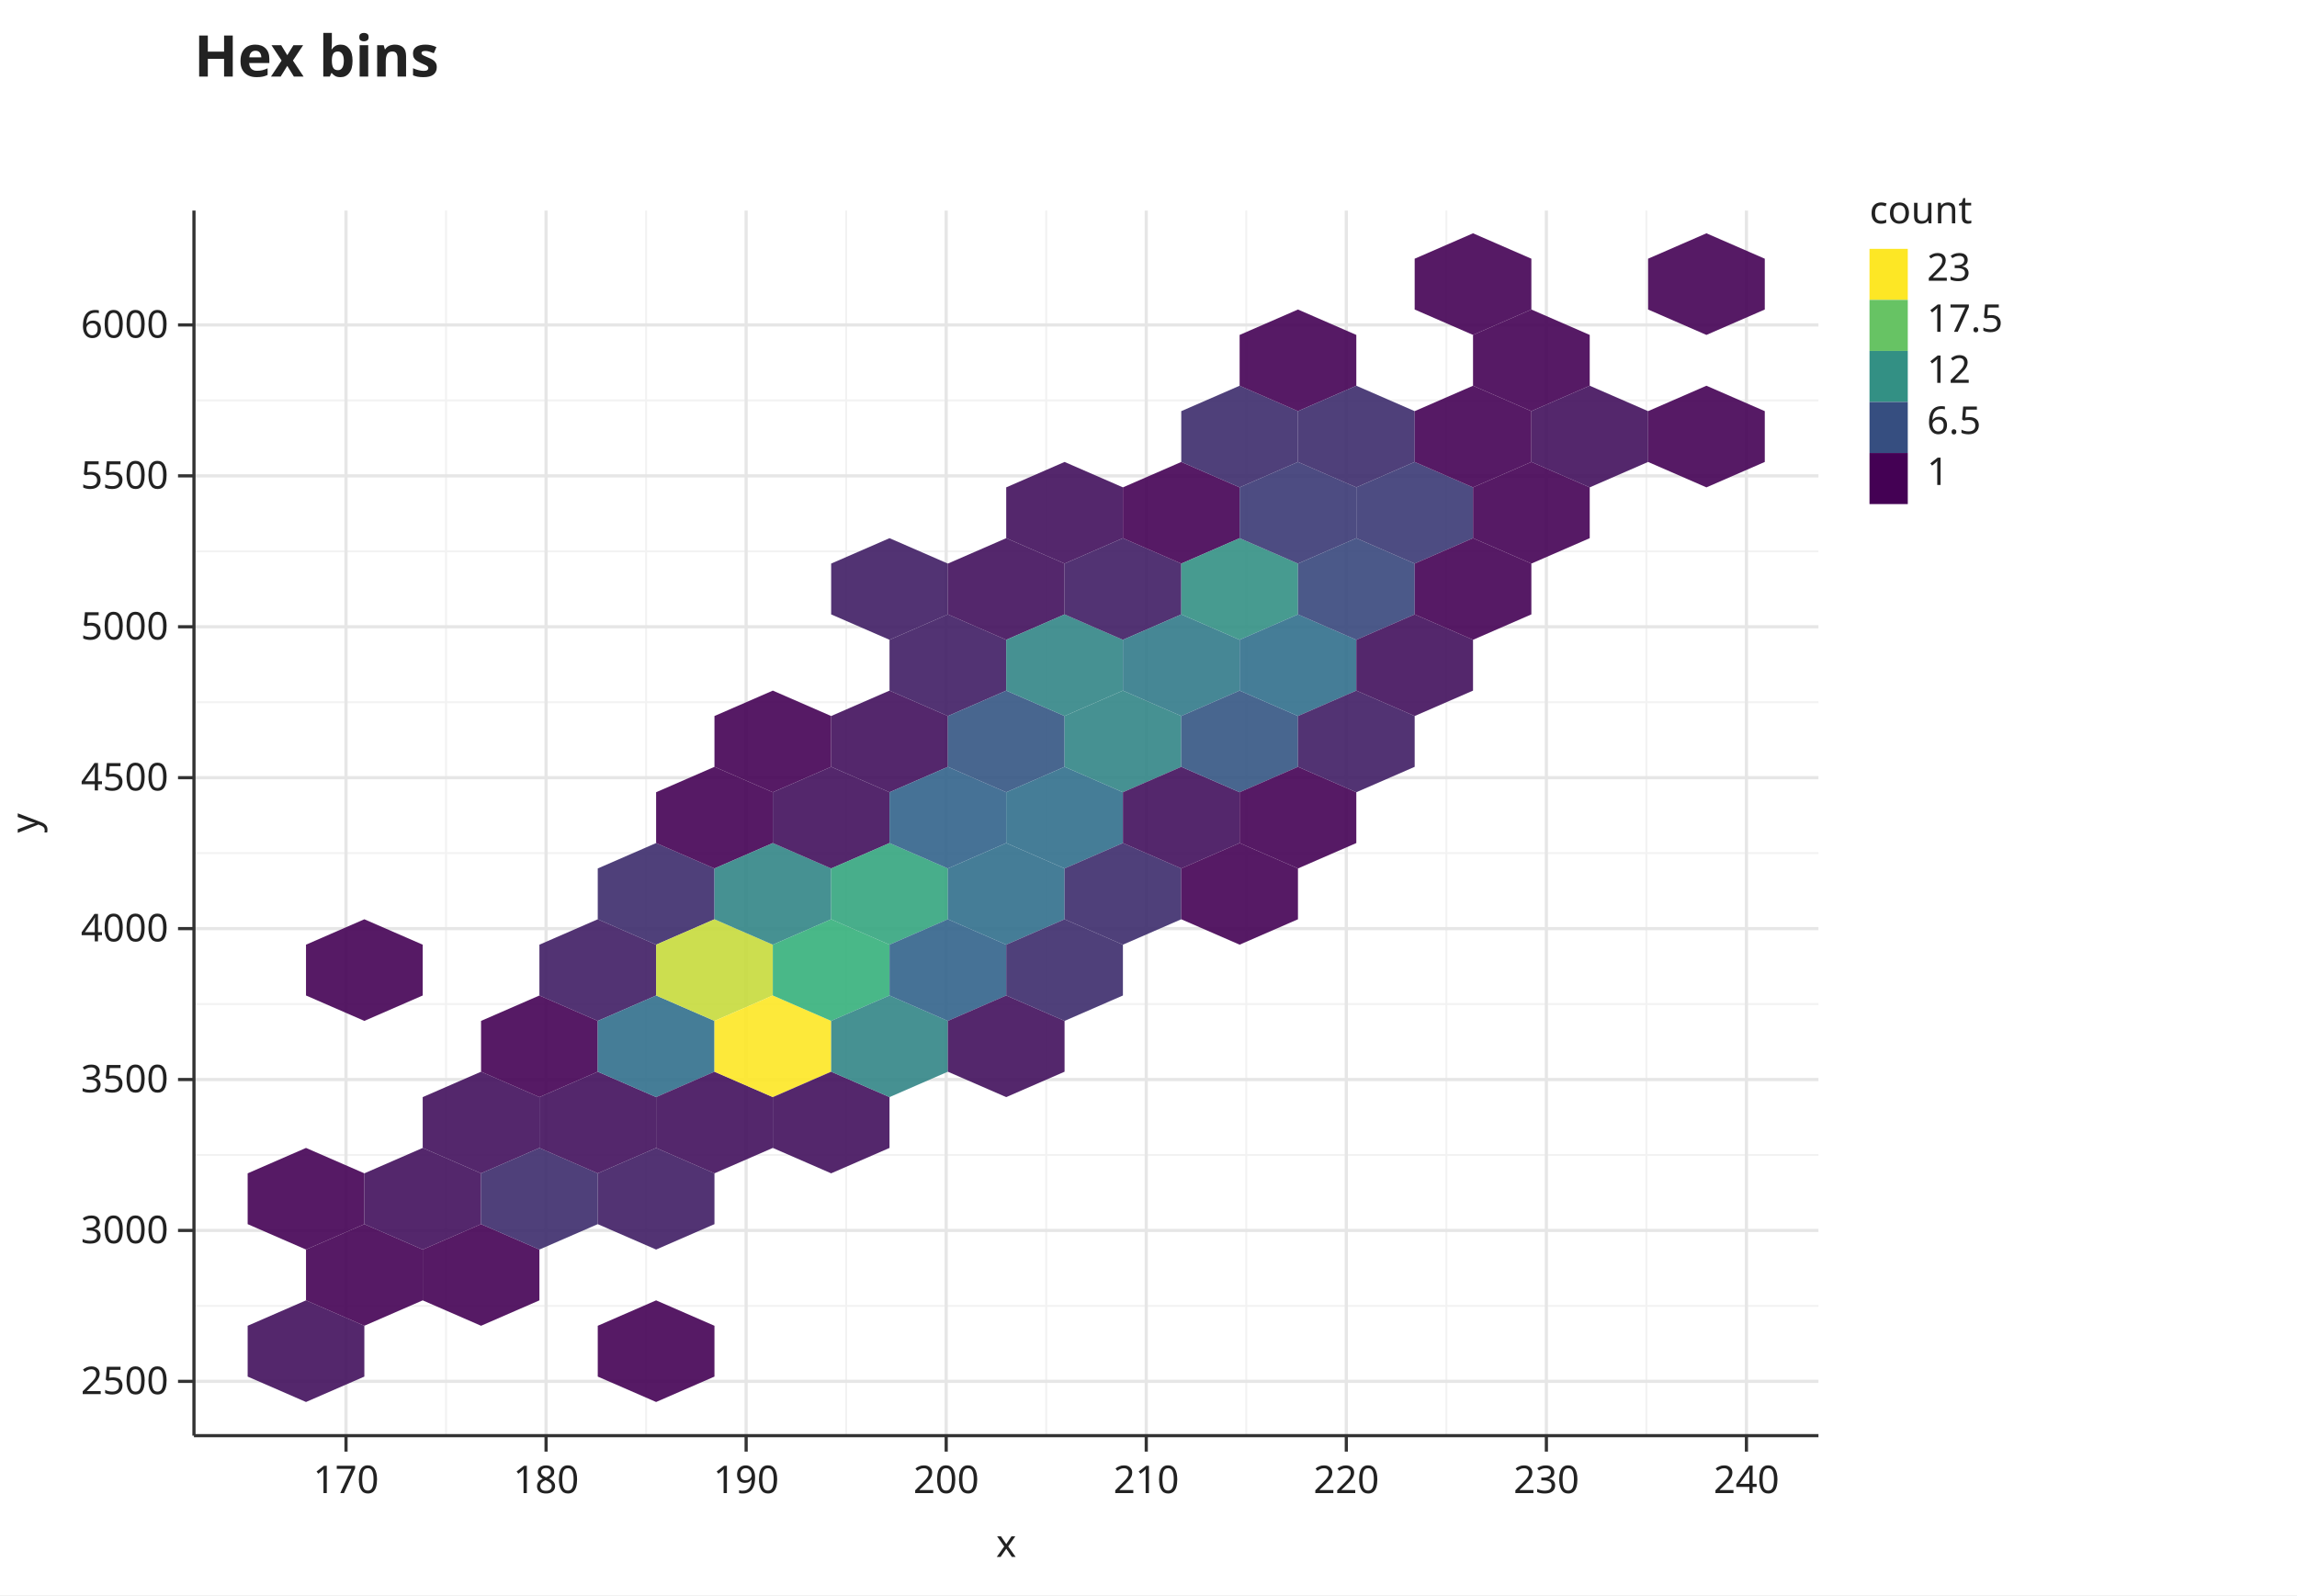
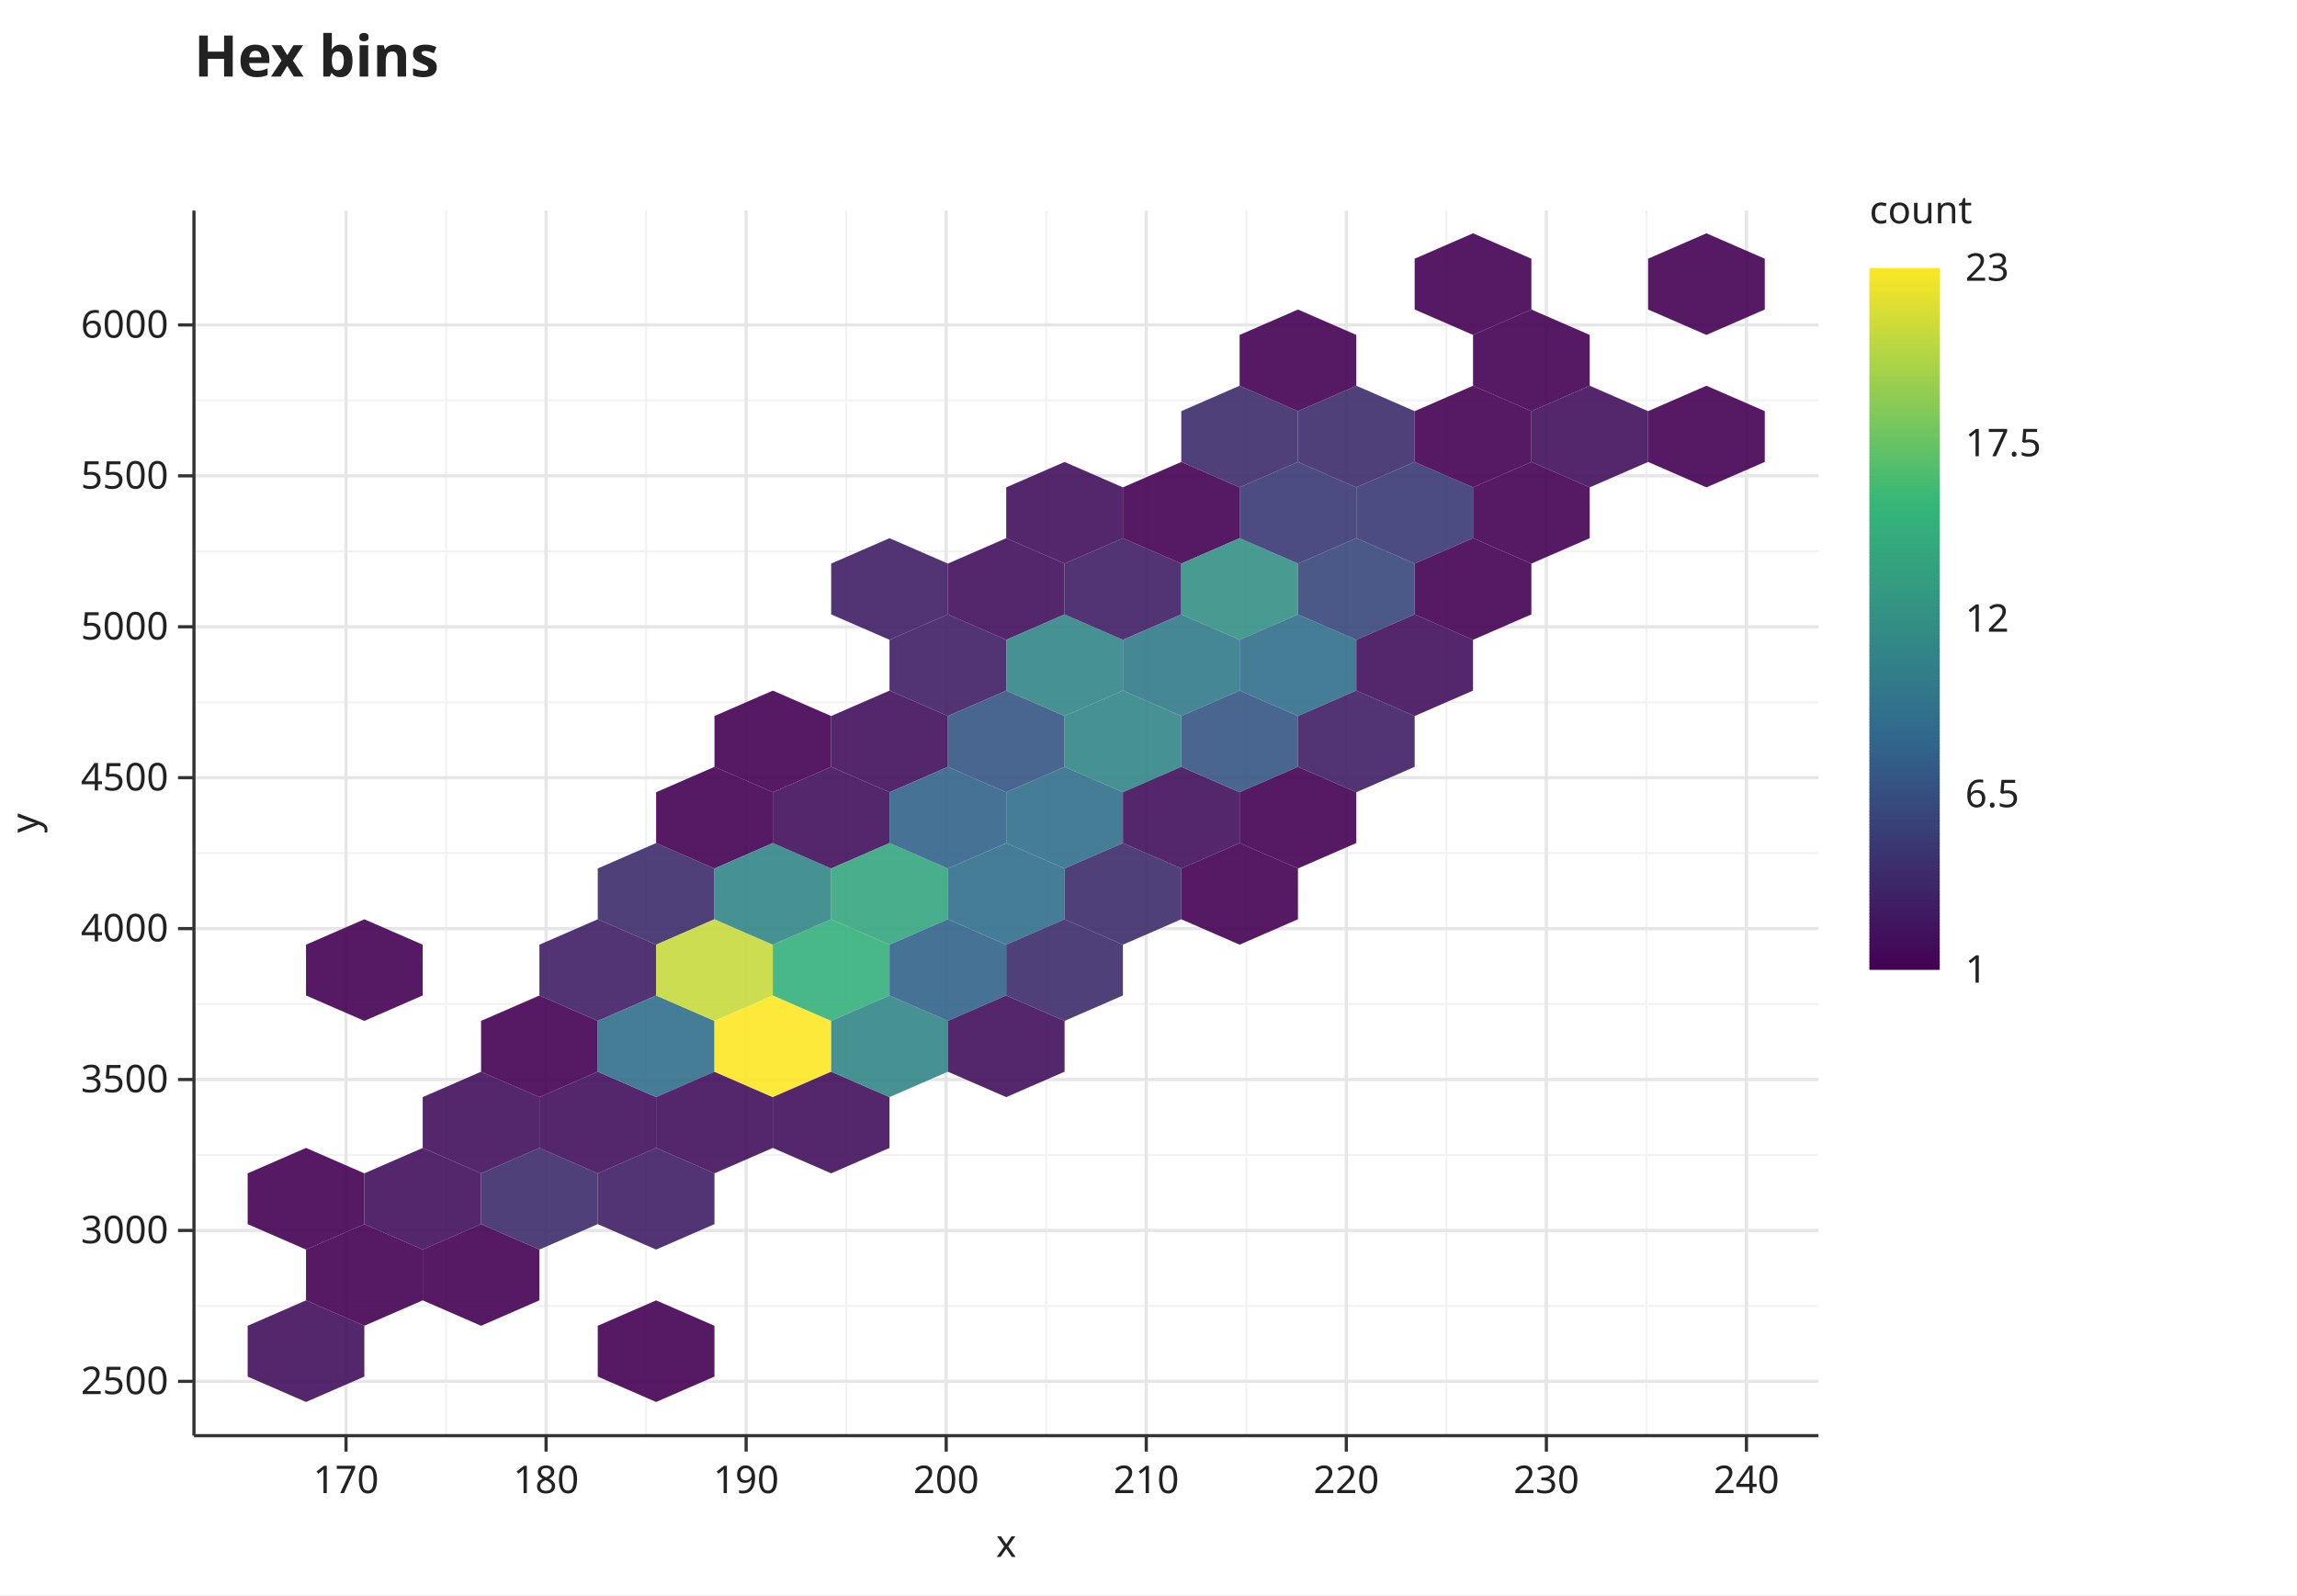
<svg xmlns="http://www.w3.org/2000/svg" width="720" height="500" viewBox="0 0 720 500" role="img" aria-label="Hex bins">
  <rect class="algraf-background" x="0" y="0" width="720" height="500" fill="#ffffff" />
  <text class="algraf-title" x="60.8" y="24" font-family="system-ui, sans-serif" font-size="18" font-weight="600" fill="#222222">Hex bins</text>
  <rect class="algraf-plot-area" x="60.8" y="66" width="509.2" height="384" fill="#ffffff" />
  <g class="algraf-grid">
    <line x1="139.814" y1="66" x2="139.814" y2="450" stroke="#f2f2f2" stroke-width="0.6" />
    <line x1="202.523" y1="66" x2="202.523" y2="450" stroke="#f2f2f2" stroke-width="0.6" />
    <line x1="265.233" y1="66" x2="265.233" y2="450" stroke="#f2f2f2" stroke-width="0.6" />
    <line x1="327.942" y1="66" x2="327.942" y2="450" stroke="#f2f2f2" stroke-width="0.6" />
    <line x1="390.651" y1="66" x2="390.651" y2="450" stroke="#f2f2f2" stroke-width="0.6" />
    <line x1="453.361" y1="66" x2="453.361" y2="450" stroke="#f2f2f2" stroke-width="0.6" />
    <line x1="516.07" y1="66" x2="516.07" y2="450" stroke="#f2f2f2" stroke-width="0.6" />
    <line x1="60.8" y1="409.326" x2="570" y2="409.326" stroke="#f2f2f2" stroke-width="0.6" />
    <line x1="60.8" y1="362.022" x2="570" y2="362.022" stroke="#f2f2f2" stroke-width="0.6" />
    <line x1="60.8" y1="314.718" x2="570" y2="314.718" stroke="#f2f2f2" stroke-width="0.6" />
    <line x1="60.8" y1="267.414" x2="570" y2="267.414" stroke="#f2f2f2" stroke-width="0.6" />
    <line x1="60.8" y1="220.109" x2="570" y2="220.109" stroke="#f2f2f2" stroke-width="0.6" />
    <line x1="60.8" y1="172.805" x2="570" y2="172.805" stroke="#f2f2f2" stroke-width="0.6" />
    <line x1="60.8" y1="125.501" x2="570" y2="125.501" stroke="#f2f2f2" stroke-width="0.6" />
    <line x1="108.459" y1="66" x2="108.459" y2="450" stroke="#e6e6e6" stroke-width="1" />
    <line x1="171.168" y1="66" x2="171.168" y2="450" stroke="#e6e6e6" stroke-width="1" />
    <line x1="233.878" y1="66" x2="233.878" y2="450" stroke="#e6e6e6" stroke-width="1" />
    <line x1="296.587" y1="66" x2="296.587" y2="450" stroke="#e6e6e6" stroke-width="1" />
    <line x1="359.297" y1="66" x2="359.297" y2="450" stroke="#e6e6e6" stroke-width="1" />
    <line x1="422.006" y1="66" x2="422.006" y2="450" stroke="#e6e6e6" stroke-width="1" />
    <line x1="484.715" y1="66" x2="484.715" y2="450" stroke="#e6e6e6" stroke-width="1" />
    <line x1="547.425" y1="66" x2="547.425" y2="450" stroke="#e6e6e6" stroke-width="1" />
    <line x1="60.8" y1="432.978" x2="570" y2="432.978" stroke="#e6e6e6" stroke-width="1" />
    <line x1="60.8" y1="385.674" x2="570" y2="385.674" stroke="#e6e6e6" stroke-width="1" />
    <line x1="60.8" y1="338.37" x2="570" y2="338.37" stroke="#e6e6e6" stroke-width="1" />
    <line x1="60.8" y1="291.066" x2="570" y2="291.066" stroke="#e6e6e6" stroke-width="1" />
    <line x1="60.8" y1="243.761" x2="570" y2="243.761" stroke="#e6e6e6" stroke-width="1" />
    <line x1="60.8" y1="196.457" x2="570" y2="196.457" stroke="#e6e6e6" stroke-width="1" />
    <line x1="60.8" y1="149.153" x2="570" y2="149.153" stroke="#e6e6e6" stroke-width="1" />
    <line x1="60.8" y1="101.849" x2="570" y2="101.849" stroke="#e6e6e6" stroke-width="1" />
  </g>
  <g class="algraf-layer algraf-geom-hexbin">
    <polygon points="95.917,439.444 77.627,431.481 77.627,415.554 95.917,407.59 114.207,415.554 114.207,431.481" fill="#410f5c" opacity="0.9" />
    <polygon points="95.917,391.663 77.627,383.7 77.627,367.773 95.917,359.81 114.207,367.773 114.207,383.7" fill="#440154" opacity="0.9" />
    <polygon points="114.207,415.554 95.917,407.59 95.917,391.663 114.207,383.7 132.498,391.663 132.498,407.59" fill="#440154" opacity="0.9" />
    <polygon points="114.207,319.992 95.917,312.029 95.917,296.102 114.207,288.139 132.498,296.102 132.498,312.029" fill="#440154" opacity="0.9" />
    <polygon points="132.498,391.663 114.207,383.7 114.207,367.773 132.498,359.81 150.788,367.773 150.788,383.7" fill="#410f5c" opacity="0.9" />
    <polygon points="150.788,415.554 132.498,407.59 132.498,391.663 150.788,383.7 169.078,391.663 169.078,407.59" fill="#440154" opacity="0.9" />
    <polygon points="150.788,367.773 132.498,359.81 132.498,343.883 150.788,335.919 169.078,343.883 169.078,359.81" fill="#410f5c" opacity="0.9" />
    <polygon points="169.078,391.663 150.788,383.7 150.788,367.773 169.078,359.81 187.368,367.773 187.368,383.7" fill="#3c2b6c" opacity="0.9" />
    <polygon points="169.078,343.883 150.788,335.919 150.788,319.992 169.078,312.029 187.368,319.992 187.368,335.919" fill="#440154" opacity="0.9" />
    <polygon points="187.368,367.773 169.078,359.81 169.078,343.883 187.368,335.919 205.659,343.883 205.659,359.81" fill="#410f5c" opacity="0.9" />
    <polygon points="187.368,319.992 169.078,312.029 169.078,296.102 187.368,288.139 205.659,296.102 205.659,312.029" fill="#3f1d64" opacity="0.9" />
    <polygon points="205.659,439.444 187.368,431.481 187.368,415.554 205.659,407.59 223.949,415.554 223.949,431.481" fill="#440154" opacity="0.9" />
    <polygon points="205.659,391.663 187.368,383.7 187.368,367.773 205.659,359.81 223.949,367.773 223.949,383.7" fill="#3f1d64" opacity="0.9" />
    <polygon points="205.659,343.883 187.368,335.919 187.368,319.992 205.659,312.029 223.949,319.992 223.949,335.919" fill="#316f8c" opacity="0.9" />
    <polygon points="205.659,296.102 187.368,288.139 187.368,272.212 205.659,264.248 223.949,272.212 223.949,288.139" fill="#3c2b6c" opacity="0.9" />
    <polygon points="223.949,367.773 205.659,359.81 205.659,343.883 223.949,335.919 242.239,343.883 242.239,359.81" fill="#410f5c" opacity="0.9" />
    <polygon points="223.949,319.992 205.659,312.029 205.659,296.102 223.949,288.139 242.239,296.102 242.239,312.029" fill="#c6da3c" opacity="0.9" />
    <polygon points="223.949,272.212 205.659,264.248 205.659,248.321 223.949,240.358 242.239,248.321 242.239,264.248" fill="#440154" opacity="0.9" />
    <polygon points="242.239,343.883 223.949,335.919 223.949,319.992 242.239,312.029 260.529,319.992 260.529,335.919" fill="#fde725" opacity="0.9" />
    <polygon points="242.239,296.102 223.949,288.139 223.949,272.212 242.239,264.248 260.529,272.212 260.529,288.139" fill="#328586" opacity="0.9" />
    <polygon points="242.239,248.321 223.949,240.358 223.949,224.431 242.239,216.467 260.529,224.431 260.529,240.358" fill="#440154" opacity="0.9" />
    <polygon points="260.529,367.773 242.239,359.81 242.239,343.883 260.529,335.919 278.82,343.883 278.82,359.81" fill="#410f5c" opacity="0.9" />
    <polygon points="260.529,319.992 242.239,312.029 242.239,296.102 260.529,288.139 278.82,296.102 278.82,312.029" fill="#35b07b" opacity="0.9" />
    <polygon points="260.529,272.212 242.239,264.248 242.239,248.321 260.529,240.358 278.82,248.321 278.82,264.248" fill="#410f5c" opacity="0.9" />
    <polygon points="278.82,343.883 260.529,335.919 260.529,319.992 278.82,312.029 297.11,319.992 297.11,335.919" fill="#328586" opacity="0.9" />
    <polygon points="278.82,296.102 260.529,288.139 260.529,272.212 278.82,264.248 297.11,272.212 297.11,288.139" fill="#34a57e" opacity="0.9" />
    <polygon points="278.82,248.321 260.529,240.358 260.529,224.431 278.82,216.467 297.11,224.431 297.11,240.358" fill="#410f5c" opacity="0.9" />
    <polygon points="278.82,200.541 260.529,192.577 260.529,176.65 278.82,168.687 297.11,176.65 297.11,192.577" fill="#3f1d64" opacity="0.9" />
    <polygon points="297.11,319.992 278.82,312.029 278.82,296.102 297.11,288.139 315.4,296.102 315.4,312.029" fill="#32638b" opacity="0.9" />
    <polygon points="297.11,272.212 278.82,264.248 278.82,248.321 297.11,240.358 315.4,248.321 315.4,264.248" fill="#32638b" opacity="0.9" />
    <polygon points="297.11,224.431 278.82,216.467 278.82,200.541 297.11,192.577 315.4,200.541 315.4,216.467" fill="#3f1d64" opacity="0.9" />
    <polygon points="315.4,343.883 297.11,335.919 297.11,319.992 315.4,312.029 333.69,319.992 333.69,335.919" fill="#410f5c" opacity="0.9" />
    <polygon points="315.4,296.102 297.11,288.139 297.11,272.212 315.4,264.248 333.69,272.212 333.69,288.139" fill="#316f8c" opacity="0.9" />
    <polygon points="315.4,248.321 297.11,240.358 297.11,224.431 315.4,216.467 333.69,224.431 333.69,240.358" fill="#345583" opacity="0.9" />
    <polygon points="315.4,200.541 297.11,192.577 297.11,176.65 315.4,168.687 333.69,176.65 333.69,192.577" fill="#410f5c" opacity="0.9" />
    <polygon points="333.69,319.992 315.4,312.029 315.4,296.102 333.69,288.139 351.98,296.102 351.98,312.029" fill="#3c2b6c" opacity="0.9" />
    <polygon points="333.69,272.212 315.4,264.248 315.4,248.321 333.69,240.358 351.98,248.321 351.98,264.248" fill="#316f8c" opacity="0.9" />
    <polygon points="333.69,224.431 315.4,216.467 315.4,200.541 333.69,192.577 351.98,200.541 351.98,216.467" fill="#328586" opacity="0.9" />
    <polygon points="333.69,176.65 315.4,168.687 315.4,152.76 333.69,144.796 351.98,152.76 351.98,168.687" fill="#410f5c" opacity="0.9" />
    <polygon points="351.98,296.102 333.69,288.139 333.69,272.212 351.98,264.248 370.271,272.212 370.271,288.139" fill="#3c2b6c" opacity="0.9" />
    <polygon points="351.98,248.321 333.69,240.358 333.69,224.431 351.98,216.467 370.271,224.431 370.271,240.358" fill="#328586" opacity="0.9" />
    <polygon points="351.98,200.541 333.69,192.577 333.69,176.65 351.98,168.687 370.271,176.65 370.271,192.577" fill="#3f1d64" opacity="0.9" />
    <polygon points="370.271,272.212 351.98,264.248 351.98,248.321 370.271,240.358 388.561,248.321 388.561,264.248" fill="#410f5c" opacity="0.9" />
    <polygon points="370.271,224.431 351.98,216.467 351.98,200.541 370.271,192.577 388.561,200.541 388.561,216.467" fill="#327a89" opacity="0.9" />
    <polygon points="370.271,176.65 351.98,168.687 351.98,152.76 370.271,144.796 388.561,152.76 388.561,168.687" fill="#440154" opacity="0.9" />
    <polygon points="388.561,296.102 370.271,288.139 370.271,272.212 388.561,264.248 406.851,272.212 406.851,288.139" fill="#440154" opacity="0.9" />
    <polygon points="388.561,248.321 370.271,240.358 370.271,224.431 388.561,216.467 406.851,224.431 406.851,240.358" fill="#345583" opacity="0.9" />
    <polygon points="388.561,200.541 370.271,192.577 370.271,176.65 388.561,168.687 406.851,176.65 406.851,192.577" fill="#339084" opacity="0.9" />
    <polygon points="388.561,152.76 370.271,144.796 370.271,128.87 388.561,120.906 406.851,128.87 406.851,144.796" fill="#3c2b6c" opacity="0.9" />
    <polygon points="406.851,272.212 388.561,264.248 388.561,248.321 406.851,240.358 425.141,248.321 425.141,264.248" fill="#440154" opacity="0.9" />
    <polygon points="406.851,224.431 388.561,216.467 388.561,200.541 406.851,192.577 425.141,200.541 425.141,216.467" fill="#316f8c" opacity="0.9" />
    <polygon points="406.851,176.65 388.561,168.687 388.561,152.76 406.851,144.796 425.141,152.76 425.141,168.687" fill="#3a3974" opacity="0.9" />
    <polygon points="406.851,128.87 388.561,120.906 388.561,104.979 406.851,97.016 425.141,104.979 425.141,120.906" fill="#440154" opacity="0.9" />
    <polygon points="425.141,248.321 406.851,240.358 406.851,224.431 425.141,216.467 443.432,224.431 443.432,240.358" fill="#3f1d64" opacity="0.9" />
    <polygon points="425.141,200.541 406.851,192.577 406.851,176.65 425.141,168.687 443.432,176.65 443.432,192.577" fill="#37477c" opacity="0.9" />
    <polygon points="425.141,152.76 406.851,144.796 406.851,128.87 425.141,120.906 443.432,128.87 443.432,144.796" fill="#3c2b6c" opacity="0.9" />
    <polygon points="443.432,224.431 425.141,216.467 425.141,200.541 443.432,192.577 461.722,200.541 461.722,216.467" fill="#410f5c" opacity="0.9" />
    <polygon points="443.432,176.65 425.141,168.687 425.141,152.76 443.432,144.796 461.722,152.76 461.722,168.687" fill="#3a3974" opacity="0.9" />
    <polygon points="461.722,200.541 443.432,192.577 443.432,176.65 461.722,168.687 480.012,176.65 480.012,192.577" fill="#440154" opacity="0.9" />
    <polygon points="461.722,152.76 443.432,144.796 443.432,128.87 461.722,120.906 480.012,128.87 480.012,144.796" fill="#440154" opacity="0.9" />
    <polygon points="461.722,104.979 443.432,97.016 443.432,81.089 461.722,73.125 480.012,81.089 480.012,97.016" fill="#440154" opacity="0.9" />
    <polygon points="480.012,176.65 461.722,168.687 461.722,152.76 480.012,144.796 498.302,152.76 498.302,168.687" fill="#440154" opacity="0.9" />
    <polygon points="480.012,128.87 461.722,120.906 461.722,104.979 480.012,97.016 498.302,104.979 498.302,120.906" fill="#440154" opacity="0.9" />
    <polygon points="498.302,152.76 480.012,144.796 480.012,128.87 498.302,120.906 516.593,128.87 516.593,144.796" fill="#410f5c" opacity="0.9" />
    <polygon points="534.883,152.76 516.593,144.796 516.593,128.87 534.883,120.906 553.173,128.87 553.173,144.796" fill="#440154" opacity="0.9" />
    <polygon points="534.883,104.979 516.593,97.016 516.593,81.089 534.883,73.125 553.173,81.089 553.173,97.016" fill="#440154" opacity="0.9" />
  </g>
  <g class="algraf-axes">
    <line x1="60.8" y1="450" x2="570" y2="450" stroke="#333333" stroke-width="1" />
    <line x1="108.459" y1="450" x2="108.459" y2="455" stroke="#333333" stroke-width="1" />
    <text x="108.459" y="468" text-anchor="middle" font-family="system-ui, sans-serif" font-size="12" fill="#222222">170</text>
    <line x1="171.168" y1="450" x2="171.168" y2="455" stroke="#333333" stroke-width="1" />
    <text x="171.168" y="468" text-anchor="middle" font-family="system-ui, sans-serif" font-size="12" fill="#222222">180</text>
    <line x1="233.878" y1="450" x2="233.878" y2="455" stroke="#333333" stroke-width="1" />
    <text x="233.878" y="468" text-anchor="middle" font-family="system-ui, sans-serif" font-size="12" fill="#222222">190</text>
    <line x1="296.587" y1="450" x2="296.587" y2="455" stroke="#333333" stroke-width="1" />
    <text x="296.587" y="468" text-anchor="middle" font-family="system-ui, sans-serif" font-size="12" fill="#222222">200</text>
    <line x1="359.297" y1="450" x2="359.297" y2="455" stroke="#333333" stroke-width="1" />
    <text x="359.297" y="468" text-anchor="middle" font-family="system-ui, sans-serif" font-size="12" fill="#222222">210</text>
    <line x1="422.006" y1="450" x2="422.006" y2="455" stroke="#333333" stroke-width="1" />
    <text x="422.006" y="468" text-anchor="middle" font-family="system-ui, sans-serif" font-size="12" fill="#222222">220</text>
    <line x1="484.715" y1="450" x2="484.715" y2="455" stroke="#333333" stroke-width="1" />
    <text x="484.715" y="468" text-anchor="middle" font-family="system-ui, sans-serif" font-size="12" fill="#222222">230</text>
    <line x1="547.425" y1="450" x2="547.425" y2="455" stroke="#333333" stroke-width="1" />
    <text x="547.425" y="468" text-anchor="middle" font-family="system-ui, sans-serif" font-size="12" fill="#222222">240</text>
    <text x="315.4" y="488" text-anchor="middle" font-family="system-ui, sans-serif" font-size="12" fill="#222222">x</text>
    <line x1="60.8" y1="66" x2="60.8" y2="450" stroke="#333333" stroke-width="1" />
    <line x1="55.8" y1="432.978" x2="60.8" y2="432.978" stroke="#333333" stroke-width="1" />
    <text x="52.8" y="436.978" text-anchor="end" font-family="system-ui, sans-serif" font-size="12" fill="#222222">2500</text>
    <line x1="55.8" y1="385.674" x2="60.8" y2="385.674" stroke="#333333" stroke-width="1" />
    <text x="52.8" y="389.674" text-anchor="end" font-family="system-ui, sans-serif" font-size="12" fill="#222222">3000</text>
    <line x1="55.8" y1="338.37" x2="60.8" y2="338.37" stroke="#333333" stroke-width="1" />
    <text x="52.8" y="342.37" text-anchor="end" font-family="system-ui, sans-serif" font-size="12" fill="#222222">3500</text>
    <line x1="55.8" y1="291.066" x2="60.8" y2="291.066" stroke="#333333" stroke-width="1" />
    <text x="52.8" y="295.066" text-anchor="end" font-family="system-ui, sans-serif" font-size="12" fill="#222222">4000</text>
    <line x1="55.8" y1="243.761" x2="60.8" y2="243.761" stroke="#333333" stroke-width="1" />
    <text x="52.8" y="247.761" text-anchor="end" font-family="system-ui, sans-serif" font-size="12" fill="#222222">4500</text>
    <line x1="55.8" y1="196.457" x2="60.8" y2="196.457" stroke="#333333" stroke-width="1" />
    <text x="52.8" y="200.457" text-anchor="end" font-family="system-ui, sans-serif" font-size="12" fill="#222222">5000</text>
    <line x1="55.8" y1="149.153" x2="60.8" y2="149.153" stroke="#333333" stroke-width="1" />
    <text x="52.8" y="153.153" text-anchor="end" font-family="system-ui, sans-serif" font-size="12" fill="#222222">5500</text>
    <line x1="55.8" y1="101.849" x2="60.8" y2="101.849" stroke="#333333" stroke-width="1" />
    <text x="52.8" y="105.849" text-anchor="end" font-family="system-ui, sans-serif" font-size="12" fill="#222222">6000</text>
    <text x="12" y="258" text-anchor="middle" transform="rotate(-90 12 258)" font-family="system-ui, sans-serif" font-size="12" fill="#222222">y</text>
  </g>
  <g class="algraf-legends">
    <text x="586" y="70" text-anchor="start" font-family="system-ui, sans-serif" font-size="12" fill="#222222">count</text>
-     <rect x="586" y="78" width="12" height="16" fill="#fde725" />
-     <text x="604" y="88" text-anchor="start" font-family="system-ui, sans-serif" font-size="12" fill="#222222">23</text>
-     <rect x="586" y="94" width="12" height="16" fill="#67c364" />
-     <text x="604" y="104" text-anchor="start" font-family="system-ui, sans-serif" font-size="12" fill="#222222">17.5</text>
-     <rect x="586" y="110" width="12" height="16" fill="#339084" />
-     <text x="604" y="120" text-anchor="start" font-family="system-ui, sans-serif" font-size="12" fill="#222222">12</text>
-     <rect x="586" y="126" width="12" height="16" fill="#364e80" />
-     <text x="604" y="136" text-anchor="start" font-family="system-ui, sans-serif" font-size="12" fill="#222222">6.5</text>
-     <rect x="586" y="142" width="12" height="16" fill="#440154" />
-     <text x="604" y="152" text-anchor="start" font-family="system-ui, sans-serif" font-size="12" fill="#222222">1</text>
+     <rect x="586" y="84" width="22" height="1.75" fill="#fce726" />
+     <rect x="586" y="85" width="22" height="1.75" fill="#f9e627" />
+     <rect x="586" y="86" width="22" height="1.75" fill="#f6e528" />
+     <rect x="586" y="87" width="22" height="1.75" fill="#f3e529" />
+     <rect x="586" y="88" width="22" height="1.75" fill="#f1e42a" />
+     <rect x="586" y="89" width="22" height="1.75" fill="#eee32b" />
+     <rect x="586" y="90" width="22" height="1.75" fill="#ebe32c" />
+     <rect x="586" y="91" width="22" height="1.75" fill="#e9e22e" />
+     <rect x="586" y="92" width="22" height="1.75" fill="#e6e12f" />
+     <rect x="586" y="93" width="22" height="1.75" fill="#e3e130" />
+     <rect x="586" y="94" width="22" height="1.75" fill="#e0e031" />
+     <rect x="586" y="95" width="22" height="1.75" fill="#dedf32" />
+     <rect x="586" y="96" width="22" height="1.75" fill="#dbdf33" />
+     <rect x="586" y="97" width="22" height="1.75" fill="#d8de34" />
+     <rect x="586" y="98" width="22" height="1.75" fill="#d5de36" />
+     <rect x="586" y="99" width="22" height="1.75" fill="#d3dd37" />
+     <rect x="586" y="100" width="22" height="1.75" fill="#d0dc38" />
+     <rect x="586" y="101" width="22" height="1.75" fill="#cddc39" />
+     <rect x="586" y="102" width="22" height="1.75" fill="#cbdb3a" />
+     <rect x="586" y="103" width="22" height="1.75" fill="#c8da3b" />
+     <rect x="586" y="104" width="22" height="1.75" fill="#c5da3c" />
+     <rect x="586" y="105" width="22" height="1.75" fill="#c2d93e" />
+     <rect x="586" y="106" width="22" height="1.75" fill="#c0d83f" />
+     <rect x="586" y="107" width="22" height="1.75" fill="#bdd840" />
+     <rect x="586" y="108" width="22" height="1.75" fill="#bad741" />
+     <rect x="586" y="109" width="22" height="1.75" fill="#b7d642" />
+     <rect x="586" y="110" width="22" height="1.75" fill="#b5d643" />
+     <rect x="586" y="111" width="22" height="1.75" fill="#b2d545" />
+     <rect x="586" y="112" width="22" height="1.75" fill="#afd446" />
+     <rect x="586" y="113" width="22" height="1.75" fill="#add447" />
+     <rect x="586" y="114" width="22" height="1.75" fill="#aad348" />
+     <rect x="586" y="115" width="22" height="1.75" fill="#a7d249" />
+     <rect x="586" y="116" width="22" height="1.75" fill="#a4d24a" />
+     <rect x="586" y="117" width="22" height="1.75" fill="#a2d14b" />
+     <rect x="586" y="118" width="22" height="1.75" fill="#9fd04d" />
+     <rect x="586" y="119" width="22" height="1.75" fill="#9cd04e" />
+     <rect x="586" y="120" width="22" height="1.75" fill="#99cf4f" />
+     <rect x="586" y="121" width="22" height="1.75" fill="#97ce50" />
+     <rect x="586" y="122" width="22" height="1.75" fill="#94ce51" />
+     <rect x="586" y="123" width="22" height="1.75" fill="#91cd52" />
+     <rect x="586" y="124" width="22" height="1.75" fill="#8fcc53" />
+     <rect x="586" y="125" width="22" height="1.75" fill="#8ccc55" />
+     <rect x="586" y="126" width="22" height="1.75" fill="#89cb56" />
+     <rect x="586" y="127" width="22" height="1.75" fill="#86cb57" />
+     <rect x="586" y="128" width="22" height="1.75" fill="#84ca58" />
+     <rect x="586" y="129" width="22" height="1.75" fill="#81c959" />
+     <rect x="586" y="130" width="22" height="1.75" fill="#7ec95a" />
+     <rect x="586" y="131" width="22" height="1.75" fill="#7bc85b" />
+     <rect x="586" y="132" width="22" height="1.75" fill="#79c75d" />
+     <rect x="586" y="133" width="22" height="1.75" fill="#76c75e" />
+     <rect x="586" y="134" width="22" height="1.75" fill="#73c65f" />
+     <rect x="586" y="135" width="22" height="1.75" fill="#71c560" />
+     <rect x="586" y="136" width="22" height="1.75" fill="#6ec561" />
+     <rect x="586" y="137" width="22" height="1.75" fill="#6bc462" />
+     <rect x="586" y="138" width="22" height="1.75" fill="#68c363" />
+     <rect x="586" y="139" width="22" height="1.75" fill="#66c365" />
+     <rect x="586" y="140" width="22" height="1.75" fill="#63c266" />
+     <rect x="586" y="141" width="22" height="1.75" fill="#60c167" />
+     <rect x="586" y="142" width="22" height="1.75" fill="#5dc168" />
+     <rect x="586" y="143" width="22" height="1.75" fill="#5bc069" />
+     <rect x="586" y="144" width="22" height="1.75" fill="#58bf6a" />
+     <rect x="586" y="145" width="22" height="1.75" fill="#55bf6b" />
+     <rect x="586" y="146" width="22" height="1.75" fill="#53be6d" />
+     <rect x="586" y="147" width="22" height="1.75" fill="#50bd6e" />
+     <rect x="586" y="148" width="22" height="1.75" fill="#4dbd6f" />
+     <rect x="586" y="149" width="22" height="1.75" fill="#4abc70" />
+     <rect x="586" y="150" width="22" height="1.75" fill="#48bb71" />
+     <rect x="586" y="151" width="22" height="1.75" fill="#45bb72" />
+     <rect x="586" y="152" width="22" height="1.75" fill="#42ba73" />
+     <rect x="586" y="153" width="22" height="1.75" fill="#3fba75" />
+     <rect x="586" y="154" width="22" height="1.75" fill="#3db976" />
+     <rect x="586" y="155" width="22" height="1.75" fill="#3ab877" />
+     <rect x="586" y="156" width="22" height="1.75" fill="#37b878" />
+     <rect x="586" y="157" width="22" height="1.75" fill="#35b779" />
+     <rect x="586" y="158" width="22" height="1.75" fill="#35b679" />
+     <rect x="586" y="159" width="22" height="1.75" fill="#35b57a" />
+     <rect x="586" y="160" width="22" height="1.75" fill="#35b47a" />
+     <rect x="586" y="161" width="22" height="1.75" fill="#35b37a" />
+     <rect x="586" y="162" width="22" height="1.75" fill="#35b17a" />
+     <rect x="586" y="163" width="22" height="1.75" fill="#35b07b" />
+     <rect x="586" y="164" width="22" height="1.75" fill="#35af7b" />
+     <rect x="586" y="165" width="22" height="1.75" fill="#35ae7b" />
+     <rect x="586" y="166" width="22" height="1.75" fill="#35ad7c" />
+     <rect x="586" y="167" width="22" height="1.75" fill="#34ac7c" />
+     <rect x="586" y="168" width="22" height="1.75" fill="#34ab7c" />
+     <rect x="586" y="169" width="22" height="1.75" fill="#34aa7c" />
+     <rect x="586" y="170" width="22" height="1.75" fill="#34a97d" />
+     <rect x="586" y="171" width="22" height="1.75" fill="#34a87d" />
+     <rect x="586" y="172" width="22" height="1.75" fill="#34a77d" />
+     <rect x="586" y="173" width="22" height="1.75" fill="#34a67e" />
+     <rect x="586" y="174" width="22" height="1.75" fill="#34a57e" />
+     <rect x="586" y="175" width="22" height="1.75" fill="#34a37e" />
+     <rect x="586" y="176" width="22" height="1.75" fill="#34a27e" />
+     <rect x="586" y="177" width="22" height="1.75" fill="#34a17f" />
+     <rect x="586" y="178" width="22" height="1.75" fill="#34a07f" />
+     <rect x="586" y="179" width="22" height="1.75" fill="#349f7f" />
+     <rect x="586" y="180" width="22" height="1.75" fill="#349e80" />
+     <rect x="586" y="181" width="22" height="1.75" fill="#349d80" />
+     <rect x="586" y="182" width="22" height="1.75" fill="#349c80" />
+     <rect x="586" y="183" width="22" height="1.75" fill="#349b80" />
+     <rect x="586" y="184" width="22" height="1.75" fill="#349a81" />
+     <rect x="586" y="185" width="22" height="1.75" fill="#339981" />
+     <rect x="586" y="186" width="22" height="1.75" fill="#339881" />
+     <rect x="586" y="187" width="22" height="1.75" fill="#339782" />
+     <rect x="586" y="188" width="22" height="1.75" fill="#339582" />
+     <rect x="586" y="189" width="22" height="1.75" fill="#339482" />
+     <rect x="586" y="190" width="22" height="1.75" fill="#339382" />
+     <rect x="586" y="191" width="22" height="1.75" fill="#339283" />
+     <rect x="586" y="192" width="22" height="1.75" fill="#339183" />
+     <rect x="586" y="193" width="22" height="1.75" fill="#339083" />
+     <rect x="586" y="194" width="22" height="1.75" fill="#338f84" />
+     <rect x="586" y="195" width="22" height="1.75" fill="#338e84" />
+     <rect x="586" y="196" width="22" height="1.75" fill="#338d84" />
+     <rect x="586" y="197" width="22" height="1.75" fill="#338c85" />
+     <rect x="586" y="198" width="22" height="1.75" fill="#338b85" />
+     <rect x="586" y="199" width="22" height="1.75" fill="#338a85" />
+     <rect x="586" y="200" width="22" height="1.75" fill="#338885" />
+     <rect x="586" y="201" width="22" height="1.75" fill="#338786" />
+     <rect x="586" y="202" width="22" height="1.75" fill="#338686" />
+     <rect x="586" y="203" width="22" height="1.75" fill="#328586" />
+     <rect x="586" y="204" width="22" height="1.75" fill="#328487" />
+     <rect x="586" y="205" width="22" height="1.75" fill="#328387" />
+     <rect x="586" y="206" width="22" height="1.75" fill="#328287" />
+     <rect x="586" y="207" width="22" height="1.75" fill="#328187" />
+     <rect x="586" y="208" width="22" height="1.75" fill="#328088" />
+     <rect x="586" y="209" width="22" height="1.75" fill="#327f88" />
+     <rect x="586" y="210" width="22" height="1.75" fill="#327e88" />
+     <rect x="586" y="211" width="22" height="1.75" fill="#327d89" />
+     <rect x="586" y="212" width="22" height="1.75" fill="#327c89" />
+     <rect x="586" y="213" width="22" height="1.75" fill="#327a89" />
+     <rect x="586" y="214" width="22" height="1.75" fill="#327989" />
+     <rect x="586" y="215" width="22" height="1.75" fill="#32788a" />
+     <rect x="586" y="216" width="22" height="1.75" fill="#32778a" />
+     <rect x="586" y="217" width="22" height="1.75" fill="#32768a" />
+     <rect x="586" y="218" width="22" height="1.75" fill="#32758b" />
+     <rect x="586" y="219" width="22" height="1.75" fill="#32748b" />
+     <rect x="586" y="220" width="22" height="1.75" fill="#32738b" />
+     <rect x="586" y="221" width="22" height="1.75" fill="#32728b" />
+     <rect x="586" y="222" width="22" height="1.75" fill="#31718c" />
+     <rect x="586" y="223" width="22" height="1.75" fill="#31708c" />
+     <rect x="586" y="224" width="22" height="1.75" fill="#316f8c" />
+     <rect x="586" y="225" width="22" height="1.75" fill="#316e8d" />
+     <rect x="586" y="226" width="22" height="1.75" fill="#316c8d" />
+     <rect x="586" y="227" width="22" height="1.75" fill="#316b8d" />
+     <rect x="586" y="228" width="22" height="1.75" fill="#316a8d" />
+     <rect x="586" y="229" width="22" height="1.75" fill="#31698e" />
+     <rect x="586" y="230" width="22" height="1.75" fill="#31688e" />
+     <rect x="586" y="231" width="22" height="1.75" fill="#31678d" />
+     <rect x="586" y="232" width="22" height="1.75" fill="#31658d" />
+     <rect x="586" y="233" width="22" height="1.75" fill="#32648c" />
+     <rect x="586" y="234" width="22" height="1.75" fill="#32638b" />
+     <rect x="586" y="235" width="22" height="1.75" fill="#32618a" />
+     <rect x="586" y="236" width="22" height="1.75" fill="#336089" />
+     <rect x="586" y="237" width="22" height="1.75" fill="#335e89" />
+     <rect x="586" y="238" width="22" height="1.75" fill="#335d88" />
+     <rect x="586" y="239" width="22" height="1.75" fill="#335c87" />
+     <rect x="586" y="240" width="22" height="1.75" fill="#345a86" />
+     <rect x="586" y="241" width="22" height="1.75" fill="#345985" />
+     <rect x="586" y="242" width="22" height="1.75" fill="#345785" />
+     <rect x="586" y="243" width="22" height="1.75" fill="#345684" />
+     <rect x="586" y="244" width="22" height="1.75" fill="#355583" />
+     <rect x="586" y="245" width="22" height="1.75" fill="#355382" />
+     <rect x="586" y="246" width="22" height="1.75" fill="#355281" />
+     <rect x="586" y="247" width="22" height="1.75" fill="#355081" />
+     <rect x="586" y="248" width="22" height="1.75" fill="#364f80" />
+     <rect x="586" y="249" width="22" height="1.75" fill="#364e7f" />
+     <rect x="586" y="250" width="22" height="1.75" fill="#364c7e" />
+     <rect x="586" y="251" width="22" height="1.75" fill="#364b7e" />
+     <rect x="586" y="252" width="22" height="1.75" fill="#37497d" />
+     <rect x="586" y="253" width="22" height="1.75" fill="#37487c" />
+     <rect x="586" y="254" width="22" height="1.75" fill="#37477b" />
+     <rect x="586" y="255" width="22" height="1.75" fill="#37457a" />
+     <rect x="586" y="256" width="22" height="1.75" fill="#38447a" />
+     <rect x="586" y="257" width="22" height="1.75" fill="#384279" />
+     <rect x="586" y="258" width="22" height="1.75" fill="#384178" />
+     <rect x="586" y="259" width="22" height="1.75" fill="#384077" />
+     <rect x="586" y="260" width="22" height="1.75" fill="#393e76" />
+     <rect x="586" y="261" width="22" height="1.75" fill="#393d76" />
+     <rect x="586" y="262" width="22" height="1.75" fill="#393b75" />
+     <rect x="586" y="263" width="22" height="1.75" fill="#3a3a74" />
+     <rect x="586" y="264" width="22" height="1.75" fill="#3a3873" />
+     <rect x="586" y="265" width="22" height="1.75" fill="#3a3772" />
+     <rect x="586" y="266" width="22" height="1.75" fill="#3a3672" />
+     <rect x="586" y="267" width="22" height="1.75" fill="#3b3471" />
+     <rect x="586" y="268" width="22" height="1.75" fill="#3b3370" />
+     <rect x="586" y="269" width="22" height="1.75" fill="#3b316f" />
+     <rect x="586" y="270" width="22" height="1.75" fill="#3b306e" />
+     <rect x="586" y="271" width="22" height="1.75" fill="#3c2f6e" />
+     <rect x="586" y="272" width="22" height="1.75" fill="#3c2d6d" />
+     <rect x="586" y="273" width="22" height="1.75" fill="#3c2c6c" />
+     <rect x="586" y="274" width="22" height="1.75" fill="#3c2a6b" />
+     <rect x="586" y="275" width="22" height="1.75" fill="#3d296b" />
+     <rect x="586" y="276" width="22" height="1.75" fill="#3d286a" />
+     <rect x="586" y="277" width="22" height="1.75" fill="#3d2669" />
+     <rect x="586" y="278" width="22" height="1.75" fill="#3d2568" />
+     <rect x="586" y="279" width="22" height="1.75" fill="#3e2367" />
+     <rect x="586" y="280" width="22" height="1.75" fill="#3e2267" />
+     <rect x="586" y="281" width="22" height="1.75" fill="#3e2166" />
+     <rect x="586" y="282" width="22" height="1.75" fill="#3e1f65" />
+     <rect x="586" y="283" width="22" height="1.75" fill="#3f1e64" />
+     <rect x="586" y="284" width="22" height="1.75" fill="#3f1c63" />
+     <rect x="586" y="285" width="22" height="1.75" fill="#3f1b63" />
+     <rect x="586" y="286" width="22" height="1.75" fill="#3f1a62" />
+     <rect x="586" y="287" width="22" height="1.75" fill="#401861" />
+     <rect x="586" y="288" width="22" height="1.75" fill="#401760" />
+     <rect x="586" y="289" width="22" height="1.75" fill="#40155f" />
+     <rect x="586" y="290" width="22" height="1.75" fill="#41145f" />
+     <rect x="586" y="291" width="22" height="1.75" fill="#41135e" />
+     <rect x="586" y="292" width="22" height="1.75" fill="#41115d" />
+     <rect x="586" y="293" width="22" height="1.75" fill="#41105c" />
+     <rect x="586" y="294" width="22" height="1.75" fill="#420e5c" />
+     <rect x="586" y="295" width="22" height="1.75" fill="#420d5b" />
+     <rect x="586" y="296" width="22" height="1.75" fill="#420c5a" />
+     <rect x="586" y="297" width="22" height="1.75" fill="#420a59" />
+     <rect x="586" y="298" width="22" height="1.75" fill="#430958" />
+     <rect x="586" y="299" width="22" height="1.75" fill="#430758" />
+     <rect x="586" y="300" width="22" height="1.75" fill="#430657" />
+     <rect x="586" y="301" width="22" height="1.75" fill="#430556" />
+     <rect x="586" y="302" width="22" height="1.75" fill="#440355" />
+     <rect x="586" y="303" width="22" height="1" fill="#440254" />
+     <text x="616" y="308" text-anchor="start" font-family="system-ui, sans-serif" font-size="12" fill="#222222">1</text>
+     <text x="616" y="253" text-anchor="start" font-family="system-ui, sans-serif" font-size="12" fill="#222222">6.5</text>
+     <text x="616" y="198" text-anchor="start" font-family="system-ui, sans-serif" font-size="12" fill="#222222">12</text>
+     <text x="616" y="143" text-anchor="start" font-family="system-ui, sans-serif" font-size="12" fill="#222222">17.5</text>
+     <text x="616" y="88" text-anchor="start" font-family="system-ui, sans-serif" font-size="12" fill="#222222">23</text>
  </g>
</svg>
